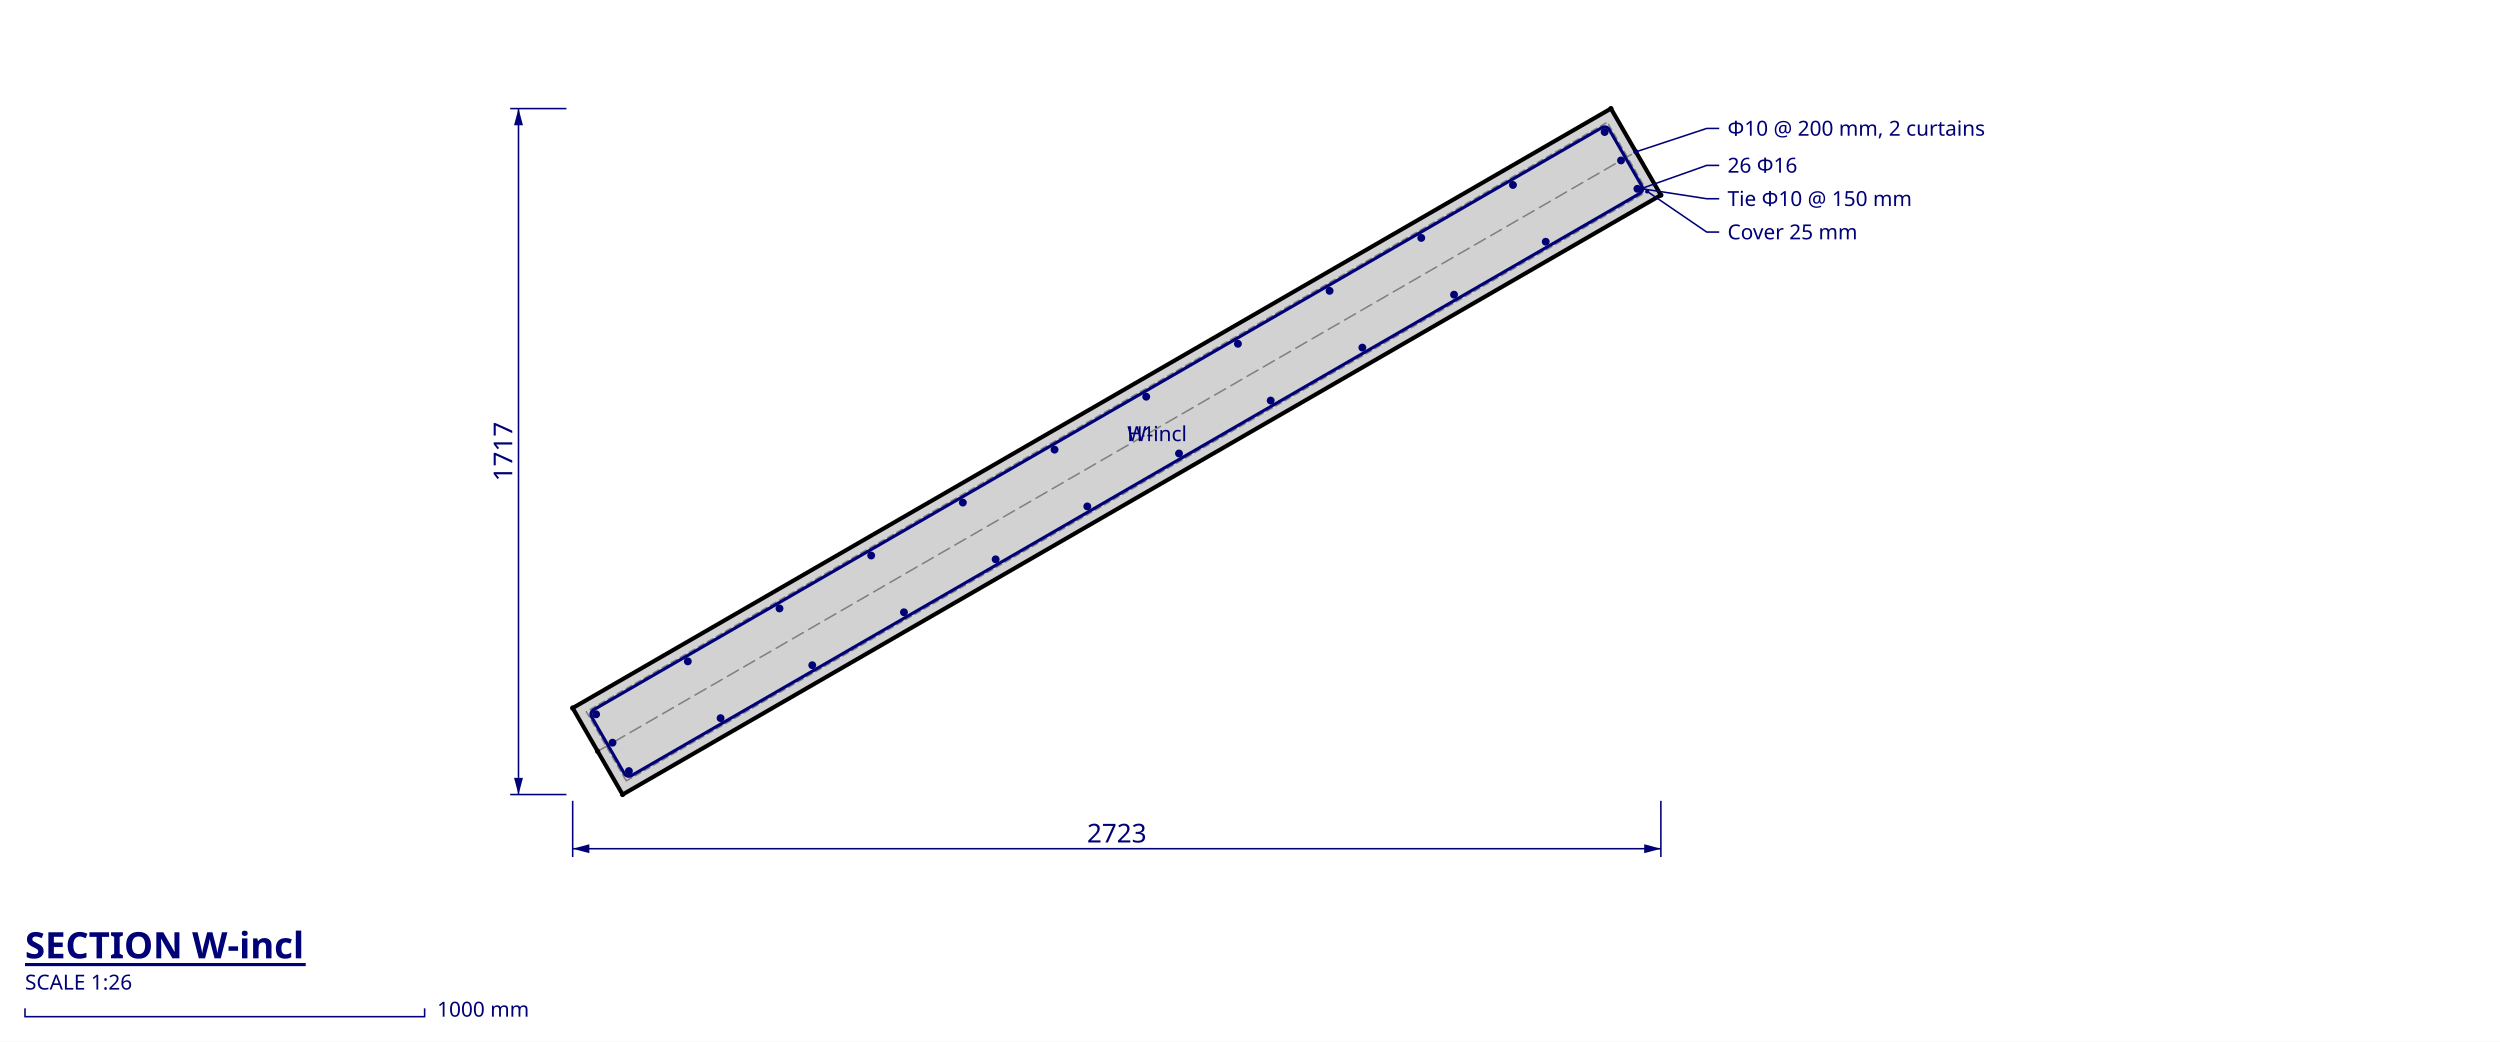
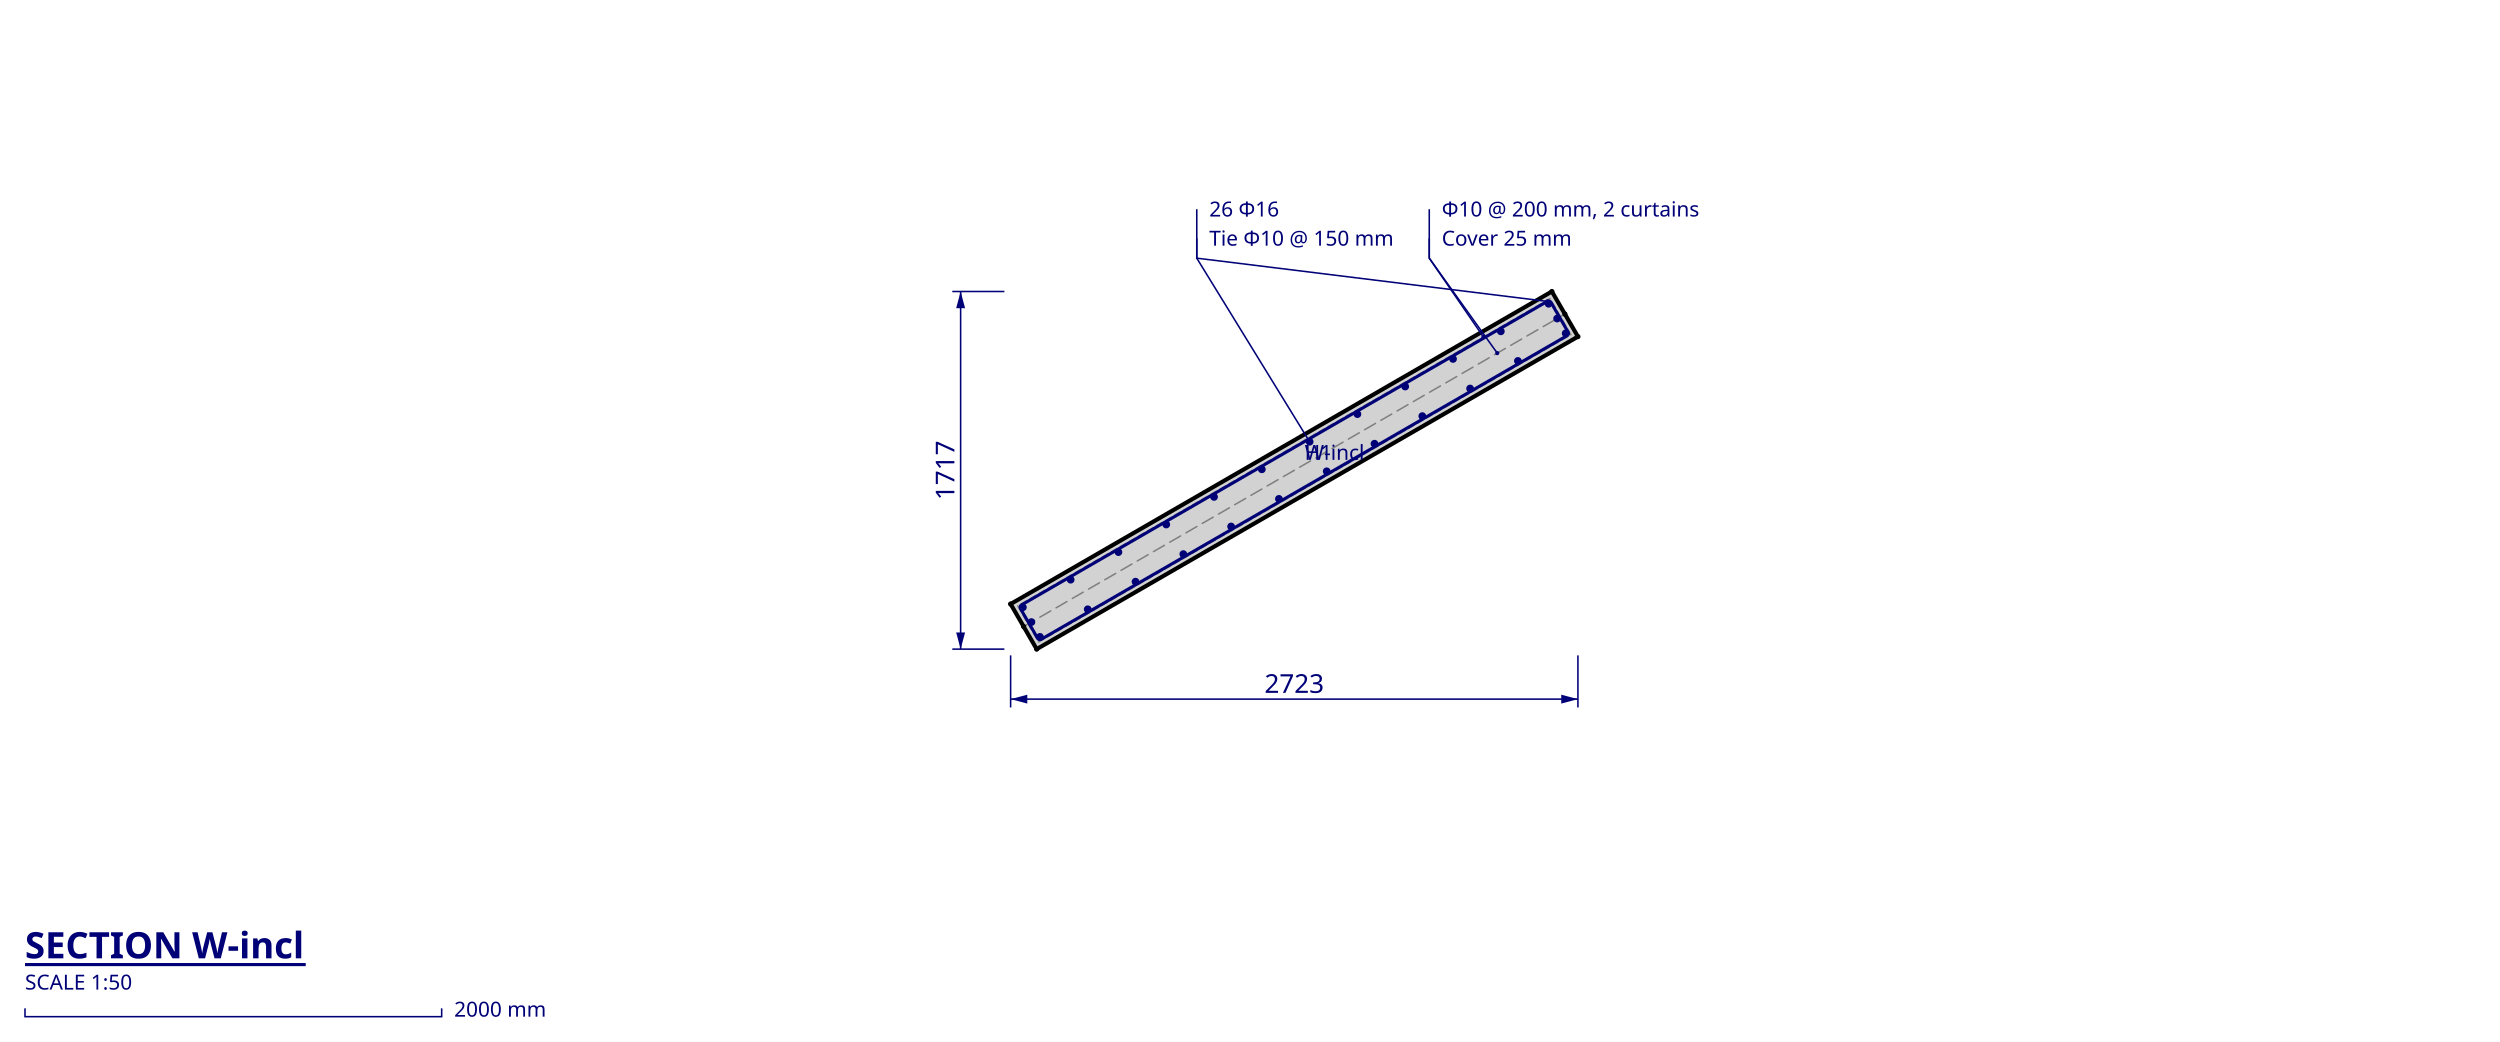
<svg xmlns="http://www.w3.org/2000/svg" width="1200" height="500" viewBox="0 0 1200 500" data-view="top">
  <rect width="1200" height="500" fill="#ffffff" />
  <g class="faces" fill="none" stroke="#000000" stroke-width="1" stroke-linecap="round" stroke-linejoin="round">
</g>
  <g class="concrete" fill="#d2d2d2" stroke="#000000" stroke-width="2" stroke-linecap="round" stroke-linejoin="round">
    <g data-id="7">
-       <path d="M298.85 381.38 L797.22 93.65 L773.25 52.12 L274.88 339.85 Z" />
+       <path d="M497.6 311.58 L757.4 161.58 L744.9 139.92 L485.1 289.92 Z" />
    </g>
  </g>
  <g class="cover" fill="none" stroke="#808080" stroke-width="0.75" stroke-linecap="round" stroke-linejoin="round" stroke-dasharray="3 2">
    <g data-id="9">
-       <path d="M300.61 374.83 L790.67 91.89 L771.49 58.67 L281.43 341.61 Z" />
+       <path d="M498.51 308.16 L753.99 160.66 L743.99 143.34 L488.51 290.84 Z" />
    </g>
  </g>
  <g class="leg" fill="none" stroke="#808080" stroke-width="0.75" stroke-linecap="round" stroke-linejoin="round" stroke-dasharray="6 3">
    <g data-id="8">
-       <path d="M286.86 360.62 L785.24 72.88" />
+       <path d="M491.35 300.75 L751.15 150.75" />
    </g>
  </g>
  <g class="hoop" fill="none" stroke="#000077" stroke-width="1.5" stroke-linecap="round" stroke-linejoin="round">
    <g data-id="62">
-       <path d="M284.9 340.71 L284.5 341 L284.17 341.35 L283.91 341.77 L283.73 342.23 L283.66 342.71 L283.67 343.2 L283.78 343.67 L283.98 344.12 L299.71 371.36 L300 371.76 L300.35 372.09 L300.77 372.35 L301.23 372.52 L301.71 372.6 L302.2 372.59 L302.67 372.48 L303.12 372.27 L787.2 92.79 L787.6 92.5 L787.93 92.15 L788.19 91.73 L788.37 91.27 L788.44 90.79 L788.43 90.3 L788.32 89.83 L788.12 89.38 L772.39 62.14 L772.1 61.74 L771.75 61.41 L771.33 61.15 L770.87 60.98 L770.39 60.9 L769.9 60.91 L769.43 61.02 L768.98 61.23 Z" />
+       <path d="M490.32 290.37 L490.11 290.52 L489.94 290.71 L489.8 290.92 L489.71 291.16 L489.67 291.41 L489.68 291.67 L489.74 291.92 L489.84 292.15 L498.04 306.35 L498.19 306.56 L498.38 306.73 L498.6 306.87 L498.83 306.96 L499.09 307 L499.34 306.99 L499.59 306.93 L499.82 306.83 L752.18 161.13 L752.39 160.98 L752.56 160.79 L752.7 160.58 L752.79 160.34 L752.83 160.09 L752.82 159.83 L752.76 159.58 L752.66 159.35 L744.46 145.15 L744.31 144.94 L744.12 144.77 L743.9 144.63 L743.67 144.54 L743.41 144.5 L743.16 144.51 L742.91 144.57 L742.68 144.67 Z" />
    </g>
  </g>
  <g class="bar" fill="#000077" stroke="#000077" stroke-width="0.75" stroke-linecap="round" stroke-linejoin="round">
    <g data-id="11">
-       <circle cx="301.87" cy="370.12" r="1.53" />
+       <circle cx="499.17" cy="305.7" r="1.5" />
    </g>
    <g data-id="13">
-       <circle cx="345.88" cy="344.71" r="1.53" />
+       <circle cx="522.11" cy="292.46" r="1.5" />
    </g>
    <g data-id="15">
-       <circle cx="389.89" cy="319.3" r="1.53" />
+       <circle cx="545.05" cy="279.21" r="1.5" />
    </g>
    <g data-id="17">
-       <circle cx="433.9" cy="293.89" r="1.53" />
+       <circle cx="568" cy="265.97" r="1.5" />
    </g>
    <g data-id="19">
-       <circle cx="477.9" cy="268.48" r="1.53" />
+       <circle cx="590.94" cy="252.72" r="1.5" />
    </g>
    <g data-id="21">
-       <circle cx="521.91" cy="243.08" r="1.53" />
+       <circle cx="613.88" cy="239.47" r="1.5" />
    </g>
    <g data-id="23">
-       <circle cx="565.92" cy="217.67" r="1.53" />
+       <circle cx="636.82" cy="226.23" r="1.5" />
    </g>
    <g data-id="25">
-       <circle cx="609.93" cy="192.26" r="1.53" />
+       <circle cx="659.76" cy="212.98" r="1.5" />
    </g>
    <g data-id="27">
-       <circle cx="653.93" cy="166.85" r="1.53" />
+       <circle cx="682.7" cy="199.74" r="1.5" />
    </g>
    <g data-id="29">
-       <circle cx="697.94" cy="141.44" r="1.53" />
+       <circle cx="705.65" cy="186.49" r="1.5" />
    </g>
    <g data-id="31">
-       <circle cx="741.95" cy="116.04" r="1.53" />
+       <circle cx="728.59" cy="173.25" r="1.5" />
    </g>
    <g data-id="33">
-       <circle cx="785.96" cy="90.63" r="1.53" />
+       <circle cx="751.53" cy="160" r="1.5" />
    </g>
    <g data-id="35">
-       <circle cx="778.09" cy="77.01" r="1.53" />
+       <circle cx="747.43" cy="152.9" r="1.5" />
    </g>
    <g data-id="37">
-       <circle cx="770.23" cy="63.38" r="1.53" />
+       <circle cx="743.33" cy="145.8" r="1.5" />
    </g>
    <g data-id="39">
-       <circle cx="726.22" cy="88.79" r="1.53" />
+       <circle cx="720.39" cy="159.04" r="1.5" />
    </g>
    <g data-id="41">
-       <circle cx="682.21" cy="114.2" r="1.53" />
+       <circle cx="697.45" cy="172.29" r="1.5" />
    </g>
    <g data-id="43">
-       <circle cx="638.2" cy="139.61" r="1.53" />
+       <circle cx="674.5" cy="185.53" r="1.5" />
    </g>
    <g data-id="45">
-       <circle cx="594.2" cy="165.02" r="1.53" />
+       <circle cx="651.56" cy="198.78" r="1.5" />
    </g>
    <g data-id="47">
-       <circle cx="550.19" cy="190.42" r="1.53" />
+       <circle cx="628.62" cy="212.03" r="1.5" />
    </g>
    <g data-id="49">
-       <circle cx="506.18" cy="215.83" r="1.53" />
+       <circle cx="605.68" cy="225.27" r="1.5" />
    </g>
    <g data-id="51">
-       <circle cx="462.17" cy="241.24" r="1.53" />
+       <circle cx="582.74" cy="238.52" r="1.5" />
    </g>
    <g data-id="53">
-       <circle cx="418.17" cy="266.65" r="1.53" />
+       <circle cx="559.8" cy="251.76" r="1.5" />
    </g>
    <g data-id="55">
-       <circle cx="374.16" cy="292.06" r="1.53" />
+       <circle cx="536.85" cy="265.01" r="1.5" />
    </g>
    <g data-id="57">
-       <circle cx="330.15" cy="317.46" r="1.53" />
+       <circle cx="513.91" cy="278.25" r="1.5" />
    </g>
    <g data-id="59">
-       <circle cx="286.14" cy="342.87" r="1.53" />
+       <circle cx="490.97" cy="291.5" r="1.5" />
    </g>
    <g data-id="61">
-       <circle cx="294.01" cy="356.49" r="1.53" />
+       <circle cx="495.07" cy="298.6" r="1.5" />
    </g>
  </g>
  <g class="edges" fill="none" stroke="#000000" stroke-width="1.5" stroke-linecap="round" stroke-linejoin="round">
</g>
  <g class="points" fill="#000000">
    <g data-id="1">
-       <circle cx="286.86" cy="360.62" r="1.25" fill="#000000" stroke="none" />
+       <circle cx="491.35" cy="300.75" r="1.25" fill="#000000" stroke="none" />
    </g>
    <g data-id="2">
-       <circle cx="785.24" cy="72.88" r="1.25" fill="#000000" stroke="none" />
+       <circle cx="751.15" cy="150.75" r="1.25" fill="#000000" stroke="none" />
    </g>
    <g data-id="3">
-       <circle cx="298.85" cy="381.38" r="1.25" fill="#000000" stroke="none" />
+       <circle cx="497.6" cy="311.58" r="1.25" fill="#000000" stroke="none" />
    </g>
    <g data-id="4">
-       <circle cx="797.22" cy="93.65" r="1.25" fill="#000000" stroke="none" />
+       <circle cx="757.4" cy="161.58" r="1.25" fill="#000000" stroke="none" />
    </g>
    <g data-id="5">
-       <circle cx="773.25" cy="52.12" r="1.25" fill="#000000" stroke="none" />
+       <circle cx="744.9" cy="139.92" r="1.25" fill="#000000" stroke="none" />
    </g>
    <g data-id="6">
-       <circle cx="274.88" cy="339.85" r="1.25" fill="#000000" stroke="none" />
+       <circle cx="485.1" cy="289.92" r="1.25" fill="#000000" stroke="none" />
    </g>
  </g>
  <g class="annotation" font-family="Arial Narrow, Archivo Narrow, sans-serif" fill="#000077" stroke="#000077" stroke-width="0.75">
    <g class="tag">
-       <path d="M785.24 72.88 L819.22 61.64 L825.22 61.64" fill="none" />
-       <circle cx="785.24" cy="72.88" r="1" stroke="none" />
-       <text x="829.22" y="65.14" stroke="none" font-size="10">Φ10 @ 200 mm, 2 curtains</text>
+       <path d="M628.62 212.03 L574.45 123.92 L574.45 100.42" fill="none" />
+       <circle cx="628.62" cy="212.03" r="1" stroke="none" />
+       <text x="580.45" y="103.92" stroke="none" font-size="10">26 Φ16</text>
    </g>
    <g class="tag">
-       <path d="M787.49 90.63 L819.22 79.39 L825.22 79.39" fill="none" />
-       <circle cx="787.49" cy="90.63" r="1" stroke="none" />
-       <text x="829.22" y="82.89" stroke="none" font-size="10">26 Φ16</text>
+       <path d="M742.68 144.67 L574.45 123.92 L574.45 114.42" fill="none" />
+       <circle cx="742.68" cy="144.67" r="1" stroke="none" />
+       <text x="580.45" y="117.92" stroke="none" font-size="10">Tie Φ10 @ 150 mm</text>
    </g>
    <g class="tag">
-       <path d="M788.45 90.65 L819.22 95.39 L825.22 95.39" fill="none" />
-       <circle cx="788.45" cy="90.65" r="1" stroke="none" />
-       <text x="829.22" y="98.89" stroke="none" font-size="10">Tie Φ10 @ 150 mm</text>
+       <path d="M718.68 169.5 L686.05 123.92 L686.05 100.42" fill="none" />
+       <circle cx="718.68" cy="169.5" r="1" stroke="none" />
+       <text x="692.05" y="103.92" stroke="none" font-size="10">Φ10 @ 200 mm, 2 curtains</text>
    </g>
    <g class="tag">
-       <path d="M790.67 91.89 L819.22 111.39 L825.22 111.39" fill="none" />
-       <circle cx="790.67" cy="91.89" r="1" stroke="none" />
-       <text x="829.22" y="114.89" stroke="none" font-size="10">Cover 25 mm</text>
+       <path d="M712.05 161.78 L686.05 123.92 L686.05 114.42" fill="none" />
+       <circle cx="712.05" cy="161.78" r="1" stroke="none" />
+       <text x="692.05" y="117.92" stroke="none" font-size="10">Cover 25 mm</text>
    </g>
    <g class="dimension" data-dim="width">
-       <path d="M274.88 384.38 L274.88 411.38 M797.22 384.38 L797.22 411.38 M274.88 407.38 L797.22 407.38" fill="none" />
-       <path d="M0 0 L8 -2.14 L8 2.14 Z" stroke="none" transform="translate(274.88 407.38) rotate(0)" />
-       <path d="M0 0 L8 -2.14 L8 2.14 Z" stroke="none" transform="translate(797.22 407.38) rotate(180)" />
-       <text x="536.05" y="404.38" text-anchor="middle" stroke="none" font-size="12.5">2723</text>
+       <path d="M485.1 314.58 L485.1 339.58 M757.4 314.58 L757.4 339.58 M485.1 335.58 L757.4 335.58" fill="none" />
+       <path d="M0 0 L8 -2.14 L8 2.14 Z" stroke="none" transform="translate(485.1 335.58) rotate(0)" />
+       <path d="M0 0 L8 -2.14 L8 2.14 Z" stroke="none" transform="translate(757.4 335.58) rotate(180)" />
+       <text x="621.25" y="332.58" text-anchor="middle" stroke="none" font-size="12.5">2723</text>
    </g>
    <g class="dimension" data-dim="depth">
-       <path d="M271.88 52.12 L244.88 52.12 M271.88 381.38 L244.88 381.38 M248.88 52.12 L248.88 381.38" fill="none" />
-       <path d="M0 0 L8 -2.14 L8 2.14 Z" stroke="none" transform="translate(248.88 52.12) rotate(90)" />
-       <path d="M0 0 L8 -2.14 L8 2.14 Z" stroke="none" transform="translate(248.88 381.38) rotate(-90)" />
-       <text transform="translate(245.88 216.75) rotate(-90)" text-anchor="middle" stroke="none" font-size="12.5">1717</text>
+       <path d="M482.1 139.92 L457.1 139.92 M482.1 311.58 L457.1 311.58 M461.1 139.92 L461.1 311.58" fill="none" />
+       <path d="M0 0 L8 -2.14 L8 2.14 Z" stroke="none" transform="translate(461.1 139.92) rotate(90)" />
+       <path d="M0 0 L8 -2.14 L8 2.14 Z" stroke="none" transform="translate(461.1 311.58) rotate(-90)" />
+       <text transform="translate(458.1 225.75) rotate(-90)" text-anchor="middle" stroke="none" font-size="12.5">1717</text>
    </g>
  </g>
  <g class="text" font-family="Arial Narrow, Archivo Narrow, sans-serif" font-size="10" fill="#000077">
-     <text x="541.05" y="211.75" data-for="7">W-incl</text>
-     <text x="541.05" y="211.75" data-for="62">H1</text>
+     <text x="626.25" y="220.75" data-for="7">W-incl</text>
+     <text x="626.25" y="220.75" data-for="62">H1</text>
  </g>
  <g class="legend" font-family="Arial Narrow, Archivo Narrow, sans-serif" font-size="10" fill="#000077" stroke="#000077" stroke-width="0.75">
-     <path d="M12 484 L12 488 L203.82 488 L203.82 484" fill="none" />
-     <text x="209.82" y="488" stroke="none">1000 mm</text>
+     <path d="M12 484 L12 488 L212 488 L212 484" fill="none" />
+     <text x="218" y="488" stroke="none">2000 mm</text>
    <text class="view-title" x="12" y="460" stroke="none" font-family="Bahnschrift SemiBold Condensed, Bahnschrift, Saira SemiCondensed, Archivo Narrow, sans-serif" font-size="17.5" font-weight="600" data-view="top">SECTION W-incl</text>
    <path class="view-title-rule" d="M12 463 L146.75 463" fill="none" stroke-width="1.5" />
-     <text class="scale-note" x="12" y="475" stroke="none">SCALE 1:26</text>
+     <text class="scale-note" x="12" y="475" stroke="none">SCALE 1:50</text>
  </g>
</svg>
